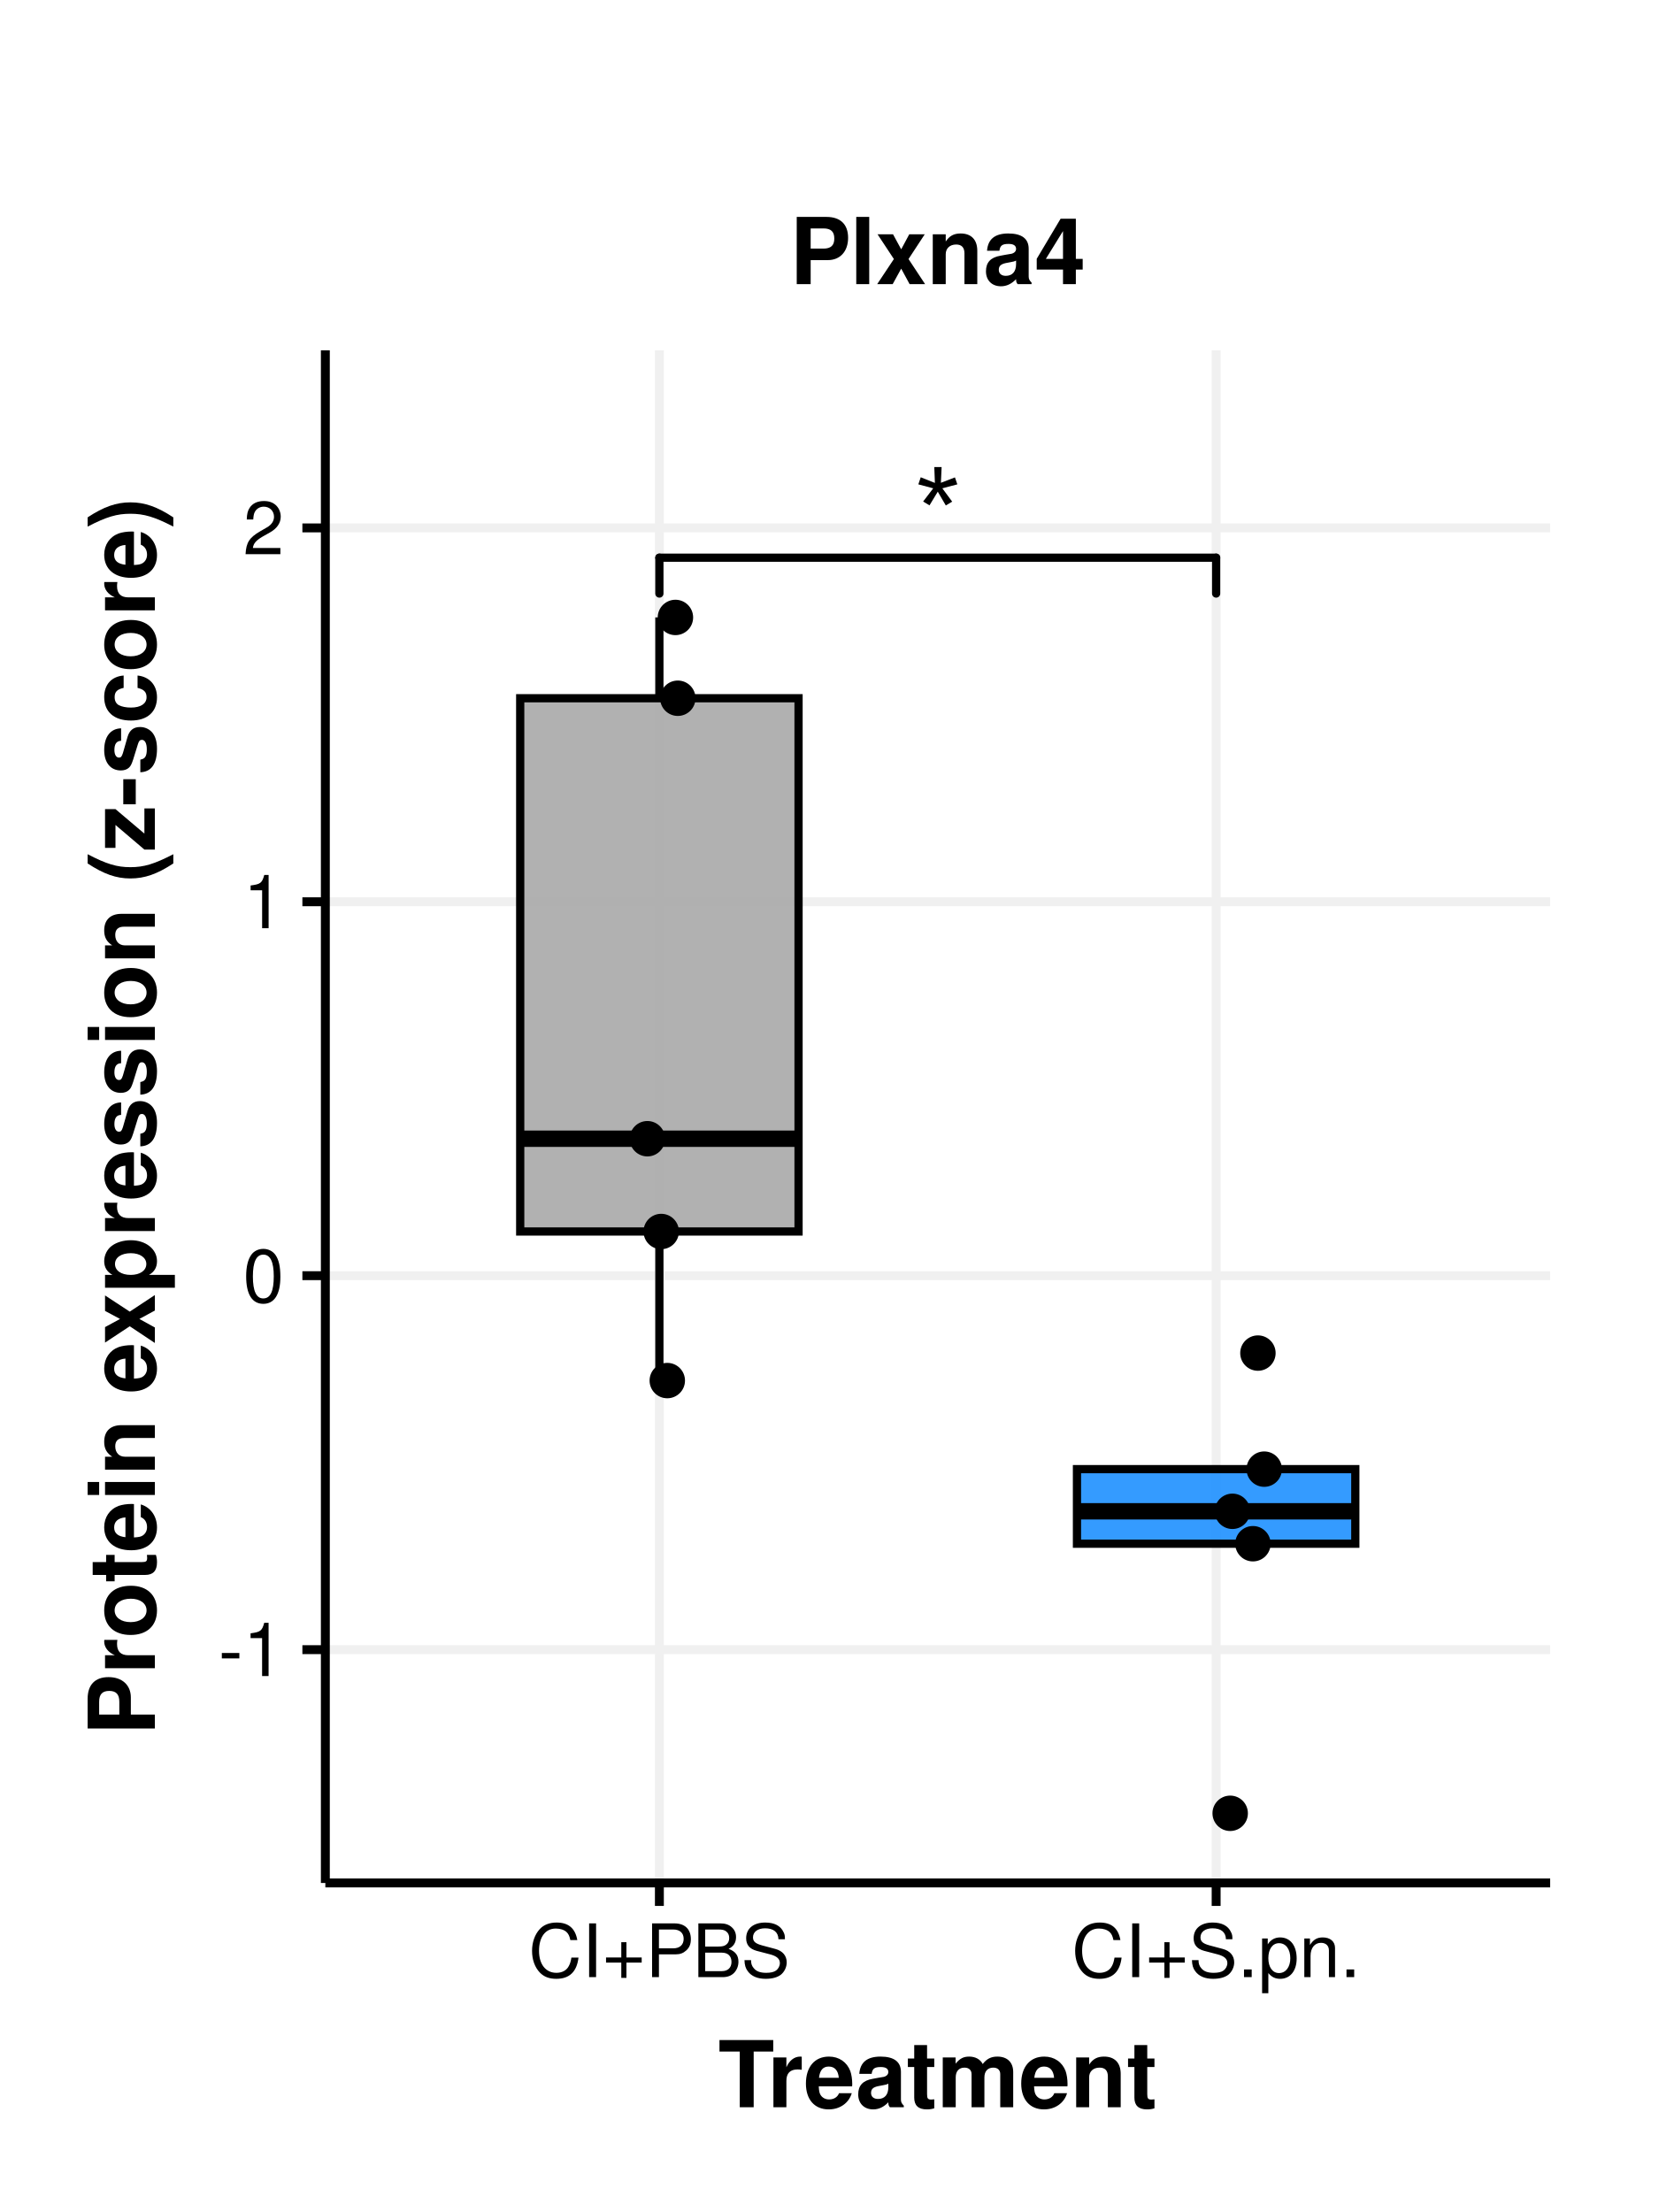
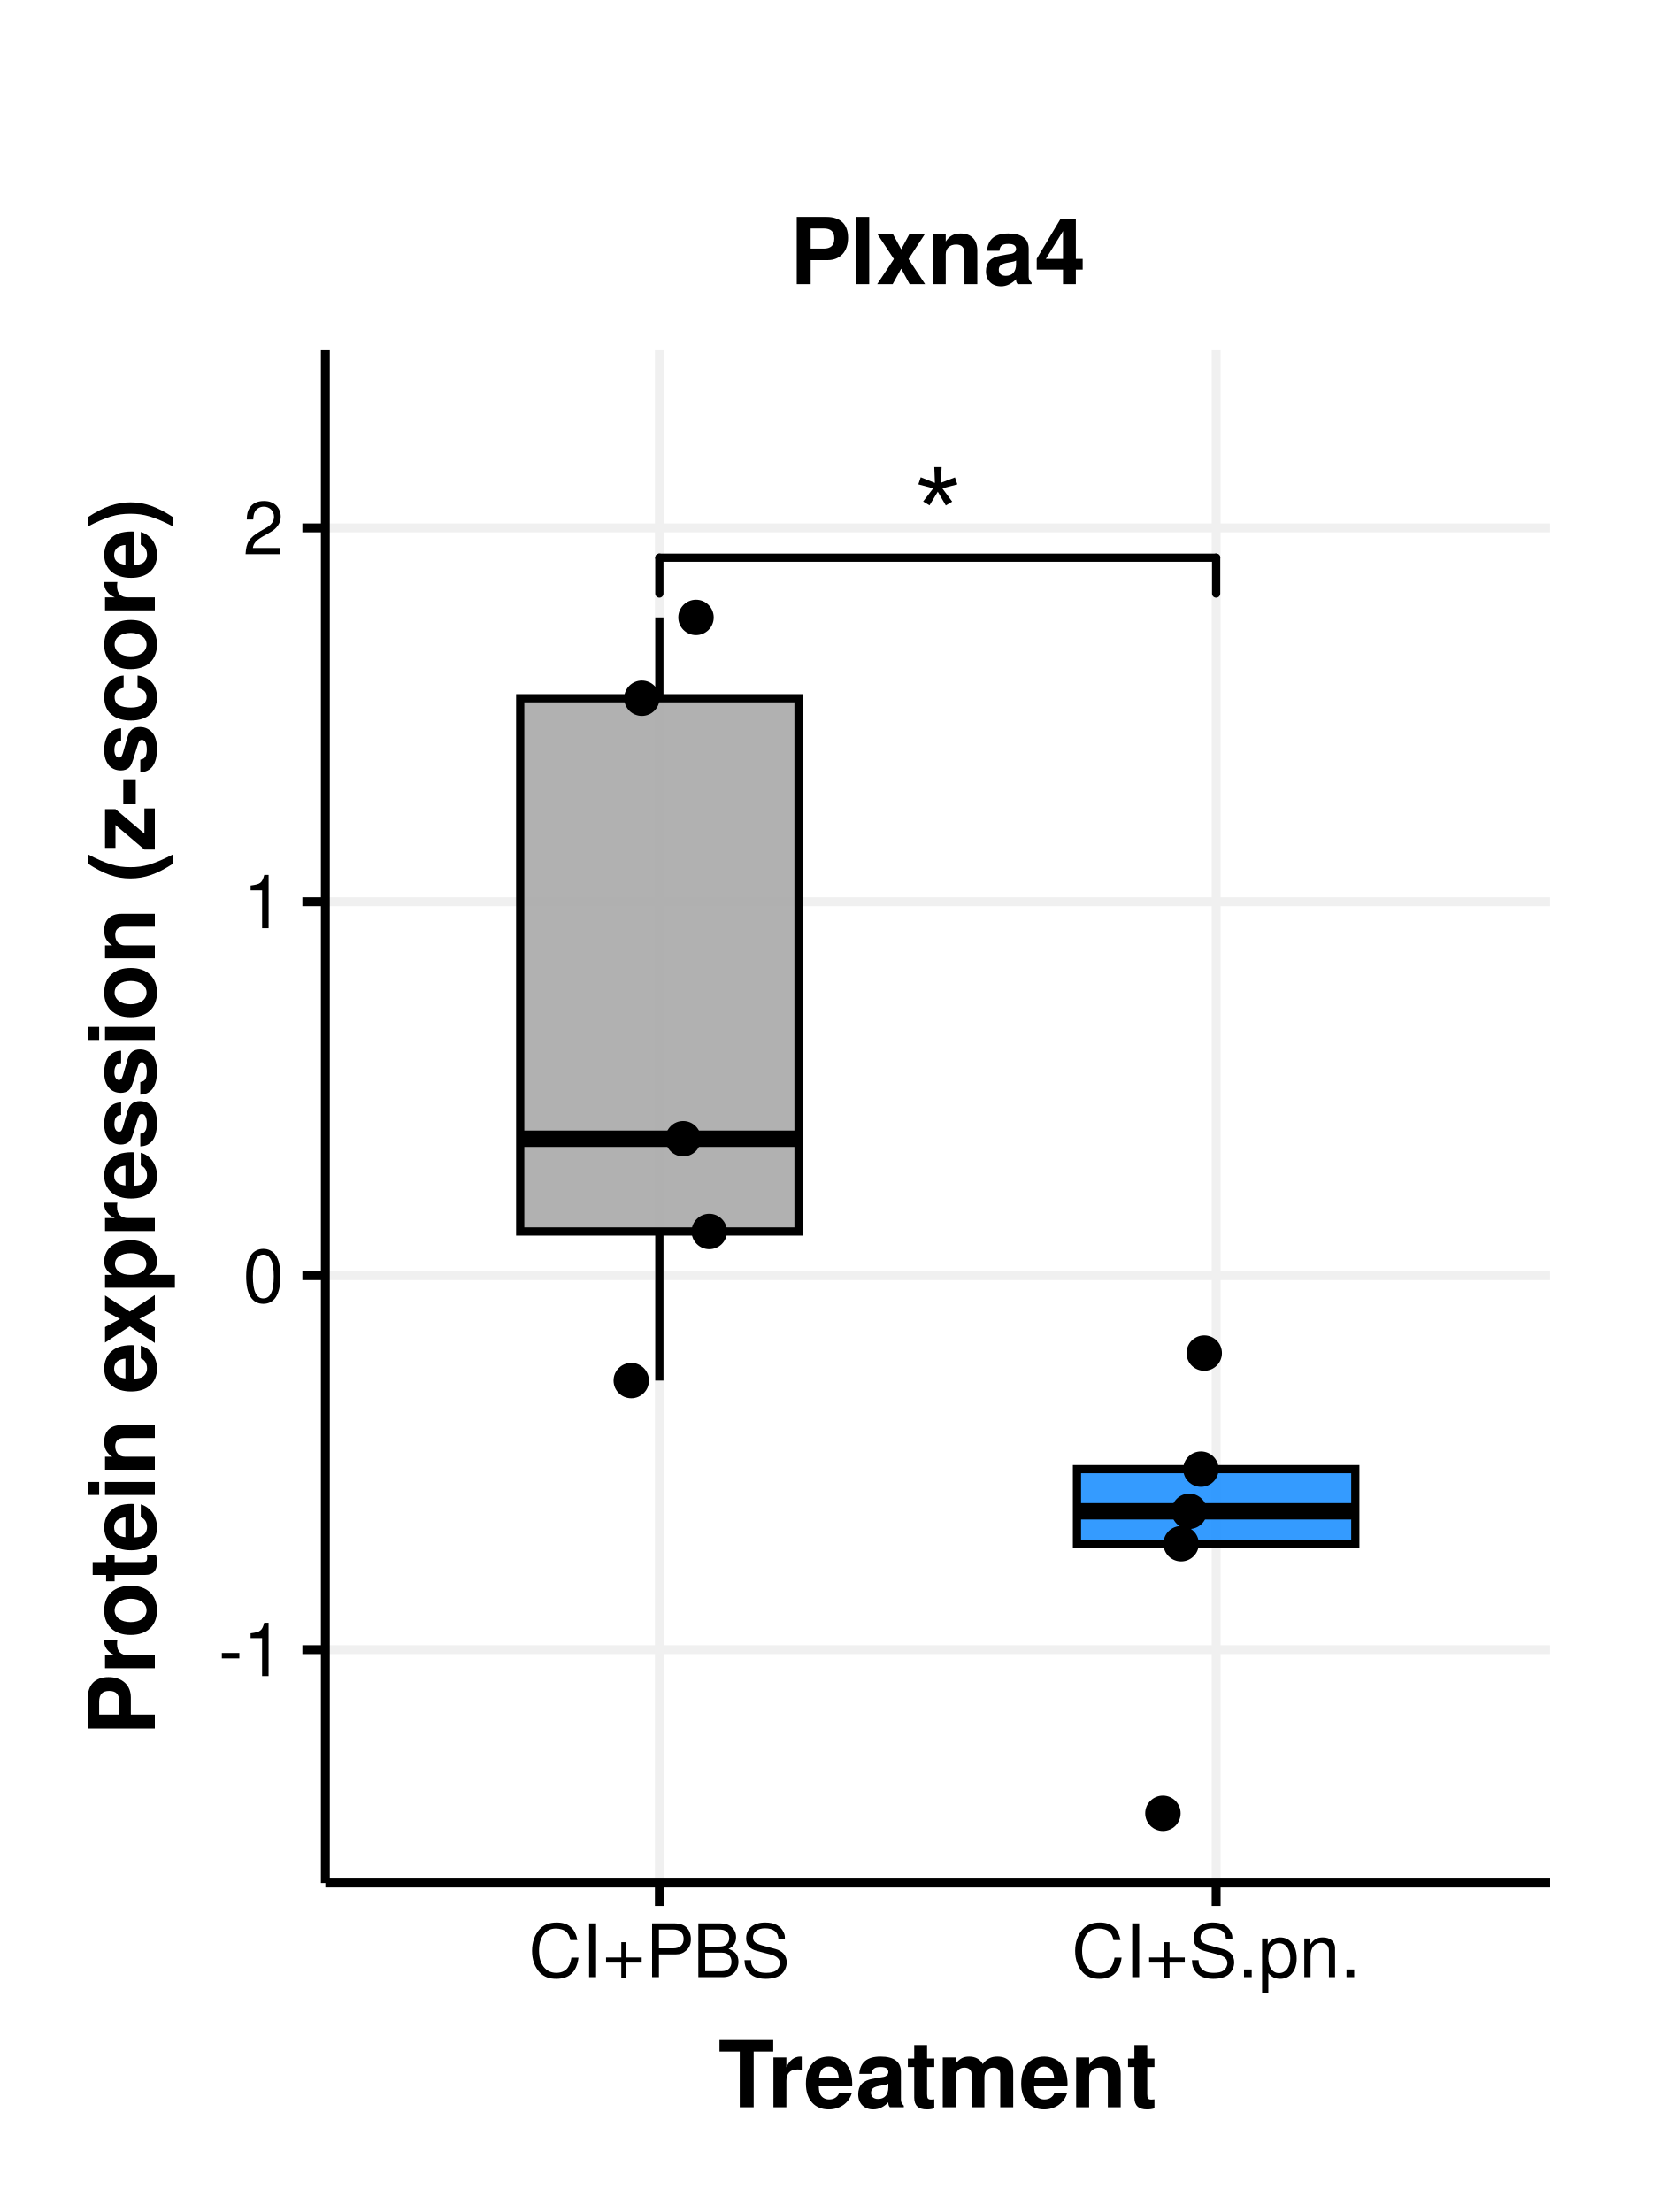
<svg xmlns="http://www.w3.org/2000/svg" class="svglite" width="216.00pt" height="288.00pt" viewBox="0 0 216.00 288.00">
  <defs>
    <style type="text/css">
    .svglite line, .svglite polyline, .svglite polygon, .svglite path, .svglite rect, .svglite circle {
      fill: none;
      stroke: #000000;
      stroke-linecap: round;
      stroke-linejoin: round;
      stroke-miterlimit: 10.00;
    }
    .svglite text {
      white-space: pre;
    }
  </style>
  </defs>
  <rect width="100%" height="100%" style="stroke: none; fill: #FFFFFF;" />
  <defs>
    <clipPath id="cpMC4wMHwyMTYuMDB8MC4wMHwyODguMDA=">
      <rect x="0.00" y="0.00" width="216.00" height="288.00" />
    </clipPath>
  </defs>
  <g clip-path="url(#cpMC4wMHwyMTYuMDB8MC4wMHwyODguMDA=)">
    <rect x="0.00" y="0.00" width="216.00" height="288.00" style="stroke-width: 1.16; stroke: none; fill: #FFFFFF;" />
  </g>
  <defs>
    <clipPath id="cpNDIuMzZ8MjAxLjgzfDQ1LjYxfDI0NS4xNg==">
      <rect x="42.36" y="45.61" width="159.46" height="199.55" />
    </clipPath>
  </defs>
  <g clip-path="url(#cpNDIuMzZ8MjAxLjgzfDQ1LjYxfDI0NS4xNg==)">
    <rect x="42.36" y="45.61" width="159.46" height="199.55" style="stroke-width: 1.16; stroke: none; fill: #FFFFFF;" />
    <polyline points="42.36,214.78 201.83,214.78 " style="stroke-width: 1.16; stroke: #F0F0F0; stroke-linecap: butt;" />
    <polyline points="42.36,166.09 201.83,166.09 " style="stroke-width: 1.16; stroke: #F0F0F0; stroke-linecap: butt;" />
    <polyline points="42.36,117.41 201.83,117.41 " style="stroke-width: 1.16; stroke: #F0F0F0; stroke-linecap: butt;" />
    <polyline points="42.36,68.73 201.83,68.73 " style="stroke-width: 1.16; stroke: #F0F0F0; stroke-linecap: butt;" />
    <polyline points="85.85,245.16 85.85,45.61 " style="stroke-width: 1.16; stroke: #F0F0F0; stroke-linecap: butt;" />
    <polyline points="158.34,245.16 158.34,45.61 " style="stroke-width: 1.16; stroke: #F0F0F0; stroke-linecap: butt;" />
    <text x="122.10" y="70.61" text-anchor="middle" style="font-size: 14.23px; font-family: &quot;Arial&quot;;" textLength="5.54px" lengthAdjust="spacingAndGlyphs">*</text>
    <line x1="85.85" y1="77.28" x2="85.85" y2="72.61" style="stroke-width: 1.07;" />
    <line x1="85.85" y1="72.61" x2="158.34" y2="72.61" style="stroke-width: 1.07;" />
    <line x1="158.34" y1="72.61" x2="158.34" y2="77.28" style="stroke-width: 1.07;" />
    <line x1="85.85" y1="90.91" x2="85.85" y2="80.39" style="stroke-width: 1.07; stroke-linecap: butt;" />
    <line x1="85.85" y1="160.34" x2="85.85" y2="179.75" style="stroke-width: 1.07; stroke-linecap: butt;" />
    <polygon points="67.73,90.91 67.73,160.34 103.97,160.34 103.97,90.91 67.73,90.91 " style="stroke-width: 1.07; stroke-linecap: butt; stroke-linejoin: miter; fill: #A9A9A9; fill-opacity: 0.90;" />
    <line x1="67.73" y1="148.26" x2="103.97" y2="148.26" style="stroke-width: 2.13; stroke-linecap: butt; stroke-linejoin: miter;" />
    <line x1="158.34" y1="191.28" x2="158.34" y2="191.28" style="stroke-width: 1.07; stroke-linecap: butt;" />
    <line x1="158.34" y1="200.99" x2="158.34" y2="200.99" style="stroke-width: 1.07; stroke-linecap: butt;" />
    <polygon points="140.22,191.28 140.22,200.99 176.46,200.99 176.46,191.28 140.22,191.28 " style="stroke-width: 1.07; stroke-linecap: butt; stroke-linejoin: miter; fill: #1E90FF; fill-opacity: 0.90;" />
    <line x1="140.22" y1="196.77" x2="176.46" y2="196.77" style="stroke-width: 2.13; stroke-linecap: butt; stroke-linejoin: miter;" />
-     <circle cx="84.29" cy="148.26" r="1.95" style="stroke-width: 0.71; fill: #000000;" />
-     <circle cx="87.94" cy="80.39" r="1.95" style="stroke-width: 0.71; fill: #000000;" />
-     <circle cx="88.25" cy="90.91" r="1.95" style="stroke-width: 0.71; fill: #000000;" />
-     <circle cx="86.88" cy="179.75" r="1.95" style="stroke-width: 0.71; fill: #000000;" />
-     <circle cx="86.09" cy="160.34" r="1.95" style="stroke-width: 0.71; fill: #000000;" />
-     <circle cx="160.46" cy="196.77" r="1.95" style="stroke-width: 0.71; fill: #000000;" />
-     <circle cx="160.17" cy="236.09" r="1.95" style="stroke-width: 0.71; fill: #000000;" />
-     <circle cx="163.13" cy="200.99" r="1.95" style="stroke-width: 0.71; fill: #000000;" />
-     <circle cx="163.78" cy="176.17" r="1.95" style="stroke-width: 0.71; fill: #000000;" />
-     <circle cx="164.60" cy="191.28" r="1.95" style="stroke-width: 0.71; fill: #000000;" />
+     <circle cx="88.95" cy="148.26" r="1.95" style="stroke-width: 0.71; fill: #000000;" />
+     <circle cx="90.62" cy="80.39" r="1.95" style="stroke-width: 0.71; fill: #000000;" />
+     <circle cx="83.57" cy="90.91" r="1.95" style="stroke-width: 0.71; fill: #000000;" />
+     <circle cx="82.19" cy="179.75" r="1.95" style="stroke-width: 0.71; fill: #000000;" />
+     <circle cx="92.35" cy="160.34" r="1.95" style="stroke-width: 0.71; fill: #000000;" />
+     <circle cx="154.84" cy="196.77" r="1.95" style="stroke-width: 0.71; fill: #000000;" />
+     <circle cx="151.41" cy="236.09" r="1.95" style="stroke-width: 0.71; fill: #000000;" />
+     <circle cx="153.78" cy="200.99" r="1.95" style="stroke-width: 0.71; fill: #000000;" />
+     <circle cx="156.79" cy="176.17" r="1.95" style="stroke-width: 0.71; fill: #000000;" />
+     <circle cx="156.36" cy="191.28" r="1.95" style="stroke-width: 0.71; fill: #000000;" />
    <rect x="42.36" y="45.61" width="159.46" height="199.55" style="stroke-width: 1.16; stroke: none;" />
  </g>
  <g clip-path="url(#cpMC4wMHwyMTYuMDB8MC4wMHwyODguMDA=)">
    <polyline points="42.36,245.16 42.36,45.61 " style="stroke-width: 1.16; stroke-linecap: butt;" />
    <text x="36.98" y="218.22" text-anchor="end" style="font-size: 9.60px; font-family: &quot;Helvetica&quot;;" textLength="8.53px" lengthAdjust="spacingAndGlyphs">-1</text>
    <text x="36.98" y="169.54" text-anchor="end" style="font-size: 9.60px; font-family: &quot;Helvetica&quot;;" textLength="5.34px" lengthAdjust="spacingAndGlyphs">0</text>
    <text x="36.98" y="120.85" text-anchor="end" style="font-size: 9.60px; font-family: &quot;Helvetica&quot;;" textLength="5.34px" lengthAdjust="spacingAndGlyphs">1</text>
    <text x="36.98" y="72.17" text-anchor="end" style="font-size: 9.60px; font-family: &quot;Helvetica&quot;;" textLength="5.34px" lengthAdjust="spacingAndGlyphs">2</text>
    <polyline points="39.37,214.78 42.36,214.78 " style="stroke-width: 1.16; stroke-linecap: butt;" />
    <polyline points="39.37,166.09 42.36,166.09 " style="stroke-width: 1.16; stroke-linecap: butt;" />
    <polyline points="39.37,117.41 42.36,117.41 " style="stroke-width: 1.16; stroke-linecap: butt;" />
    <polyline points="39.37,68.73 42.36,68.73 " style="stroke-width: 1.16; stroke-linecap: butt;" />
    <polyline points="42.36,245.16 201.83,245.16 " style="stroke-width: 1.16; stroke-linecap: butt;" />
    <polyline points="85.85,248.15 85.85,245.16 " style="stroke-width: 1.16; stroke-linecap: butt;" />
    <polyline points="158.34,248.15 158.34,245.16 " style="stroke-width: 1.16; stroke-linecap: butt;" />
    <text x="85.85" y="257.42" text-anchor="middle" style="font-size: 9.60px; font-family: &quot;Helvetica&quot;;" textLength="34.39px" lengthAdjust="spacingAndGlyphs">CI+PBS</text>
    <text x="158.34" y="257.42" text-anchor="middle" style="font-size: 9.60px; font-family: &quot;Helvetica&quot;;" textLength="37.59px" lengthAdjust="spacingAndGlyphs">CI+S.pn.</text>
    <text x="122.10" y="274.36" text-anchor="middle" style="font-size: 12.00px; font-weight: bold; font-family: &quot;Helvetica&quot;;" textLength="58.02px" lengthAdjust="spacingAndGlyphs">Treatment</text>
    <text transform="translate(20.16,145.39) rotate(-90)" text-anchor="middle" style="font-size: 12.00px; font-weight: bold; font-family: &quot;Helvetica&quot;;" textLength="161.39px" lengthAdjust="spacingAndGlyphs">Protein expression (z-score)</text>
    <text x="122.10" y="36.99" text-anchor="middle" style="font-size: 12.00px; font-weight: bold; font-family: &quot;Helvetica&quot;;" textLength="38.69px" lengthAdjust="spacingAndGlyphs">Plxna4</text>
  </g>
</svg>
